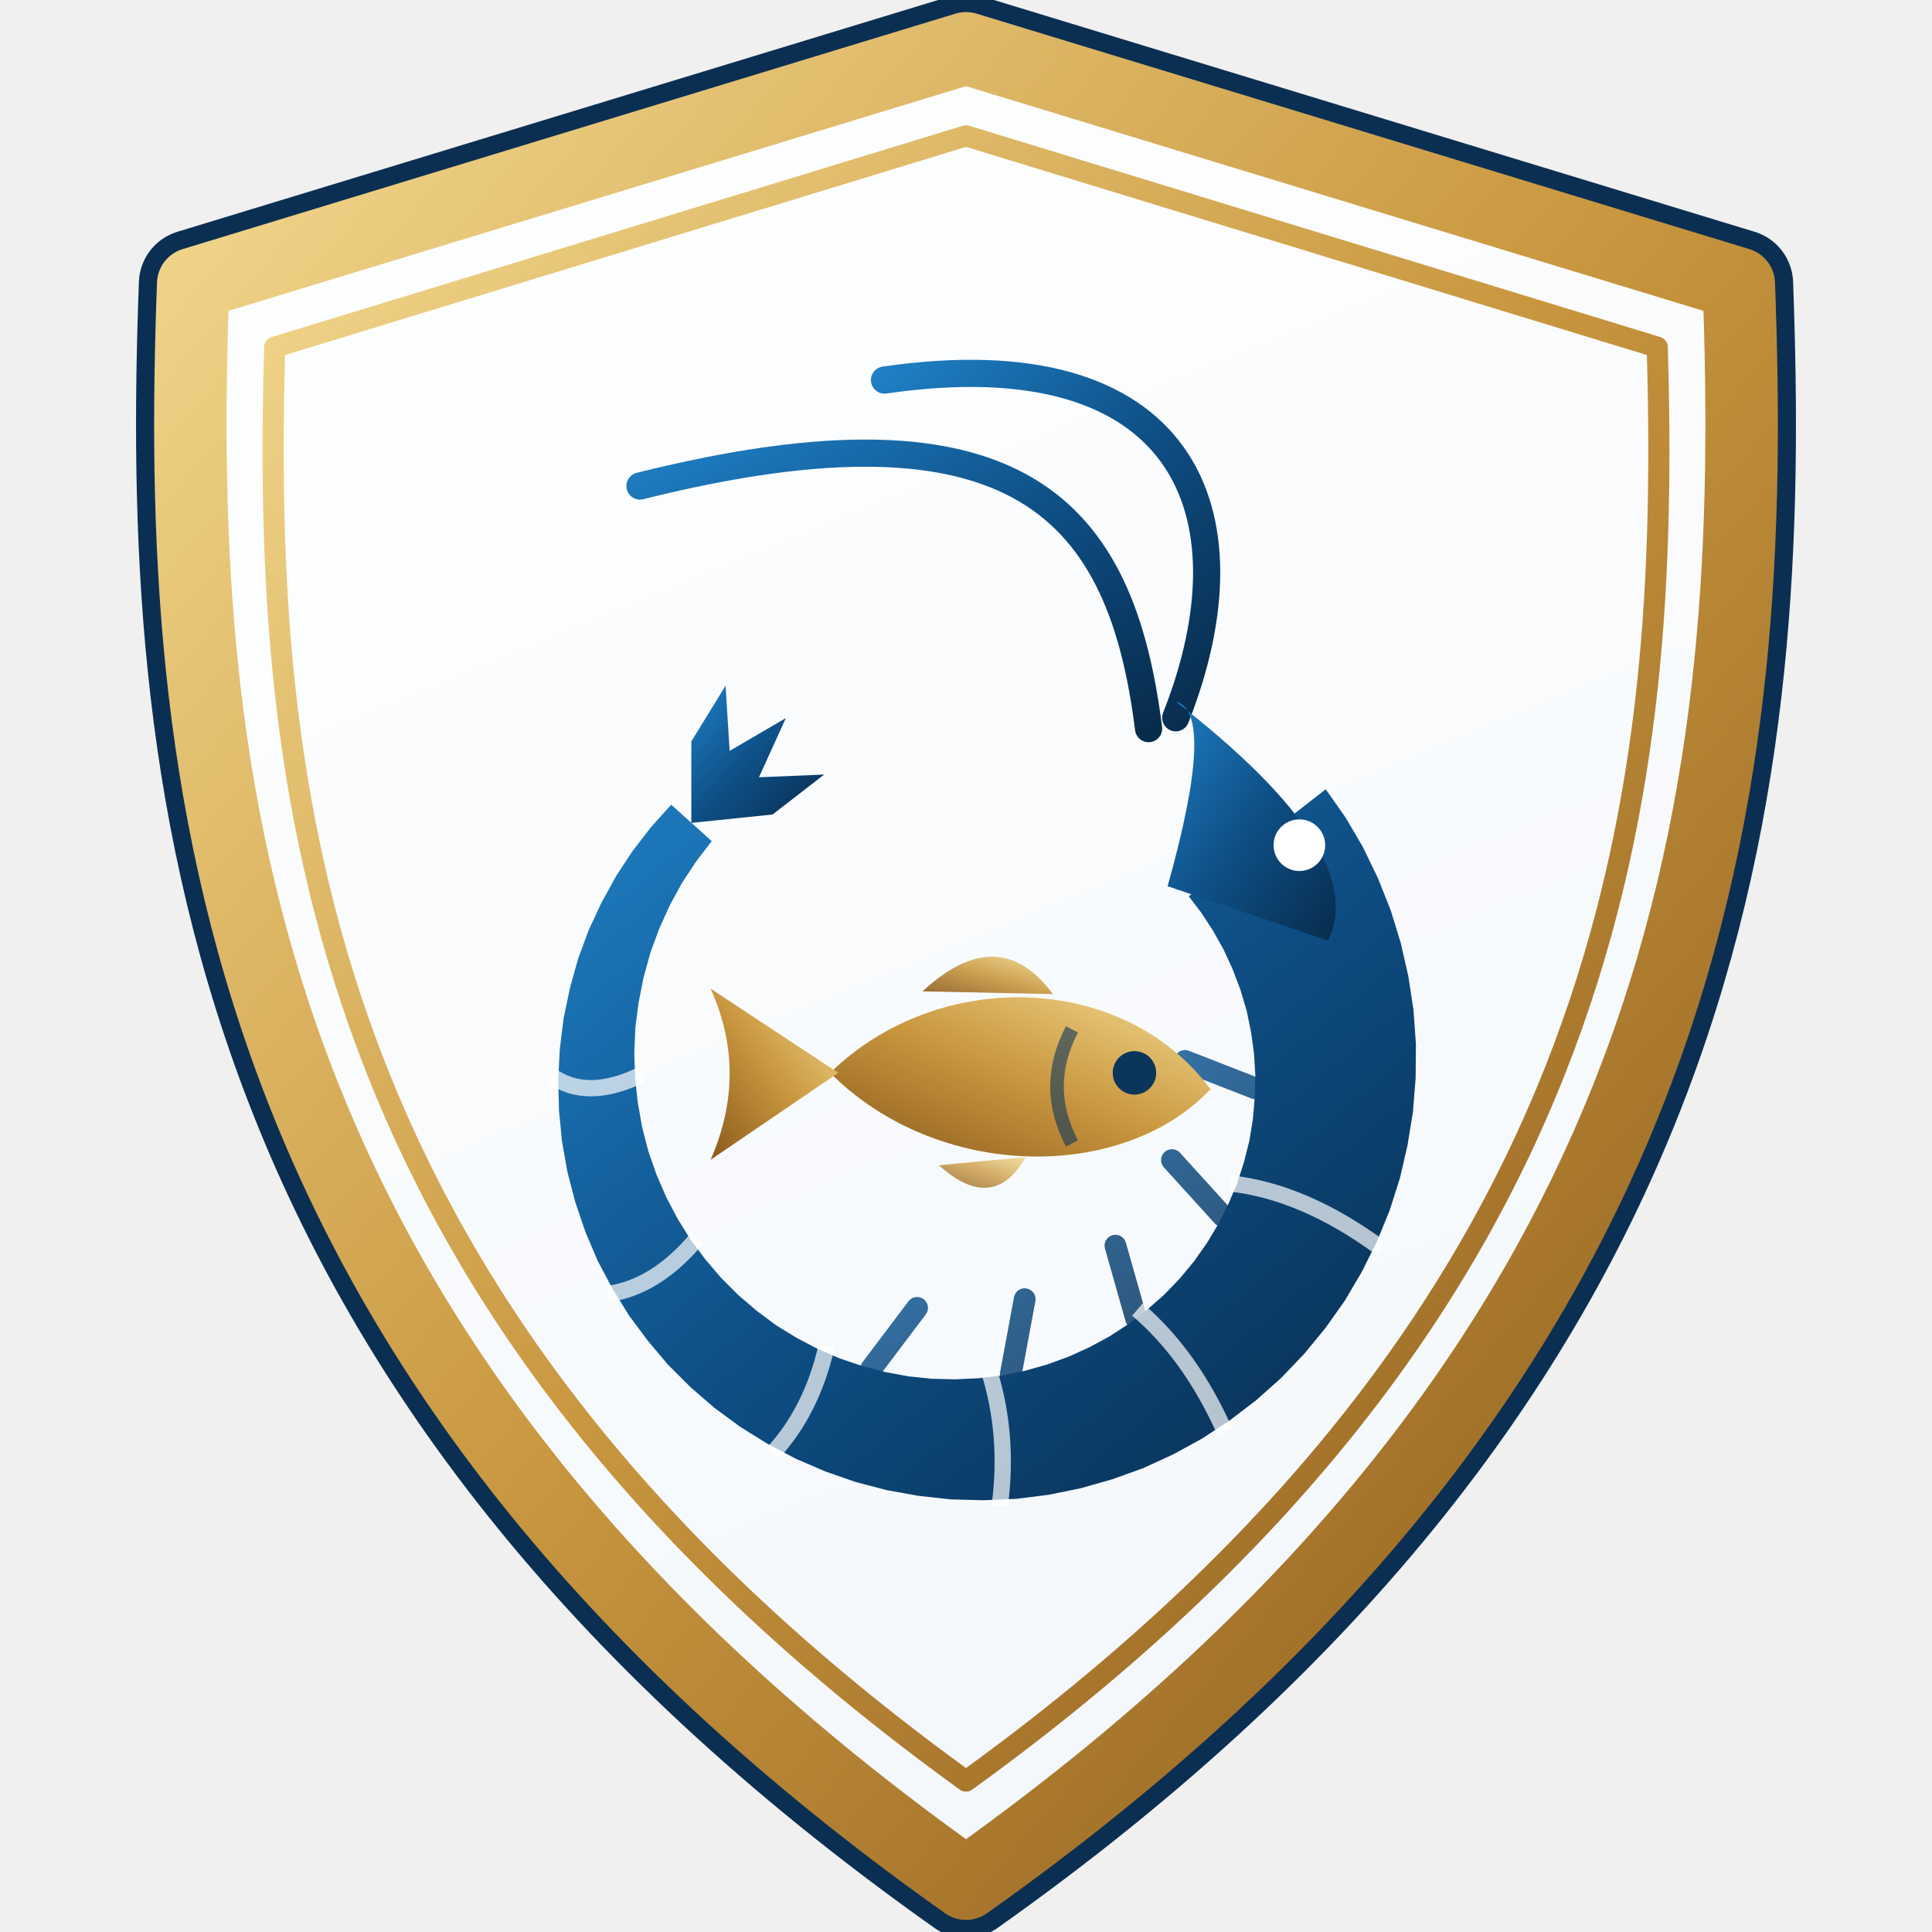
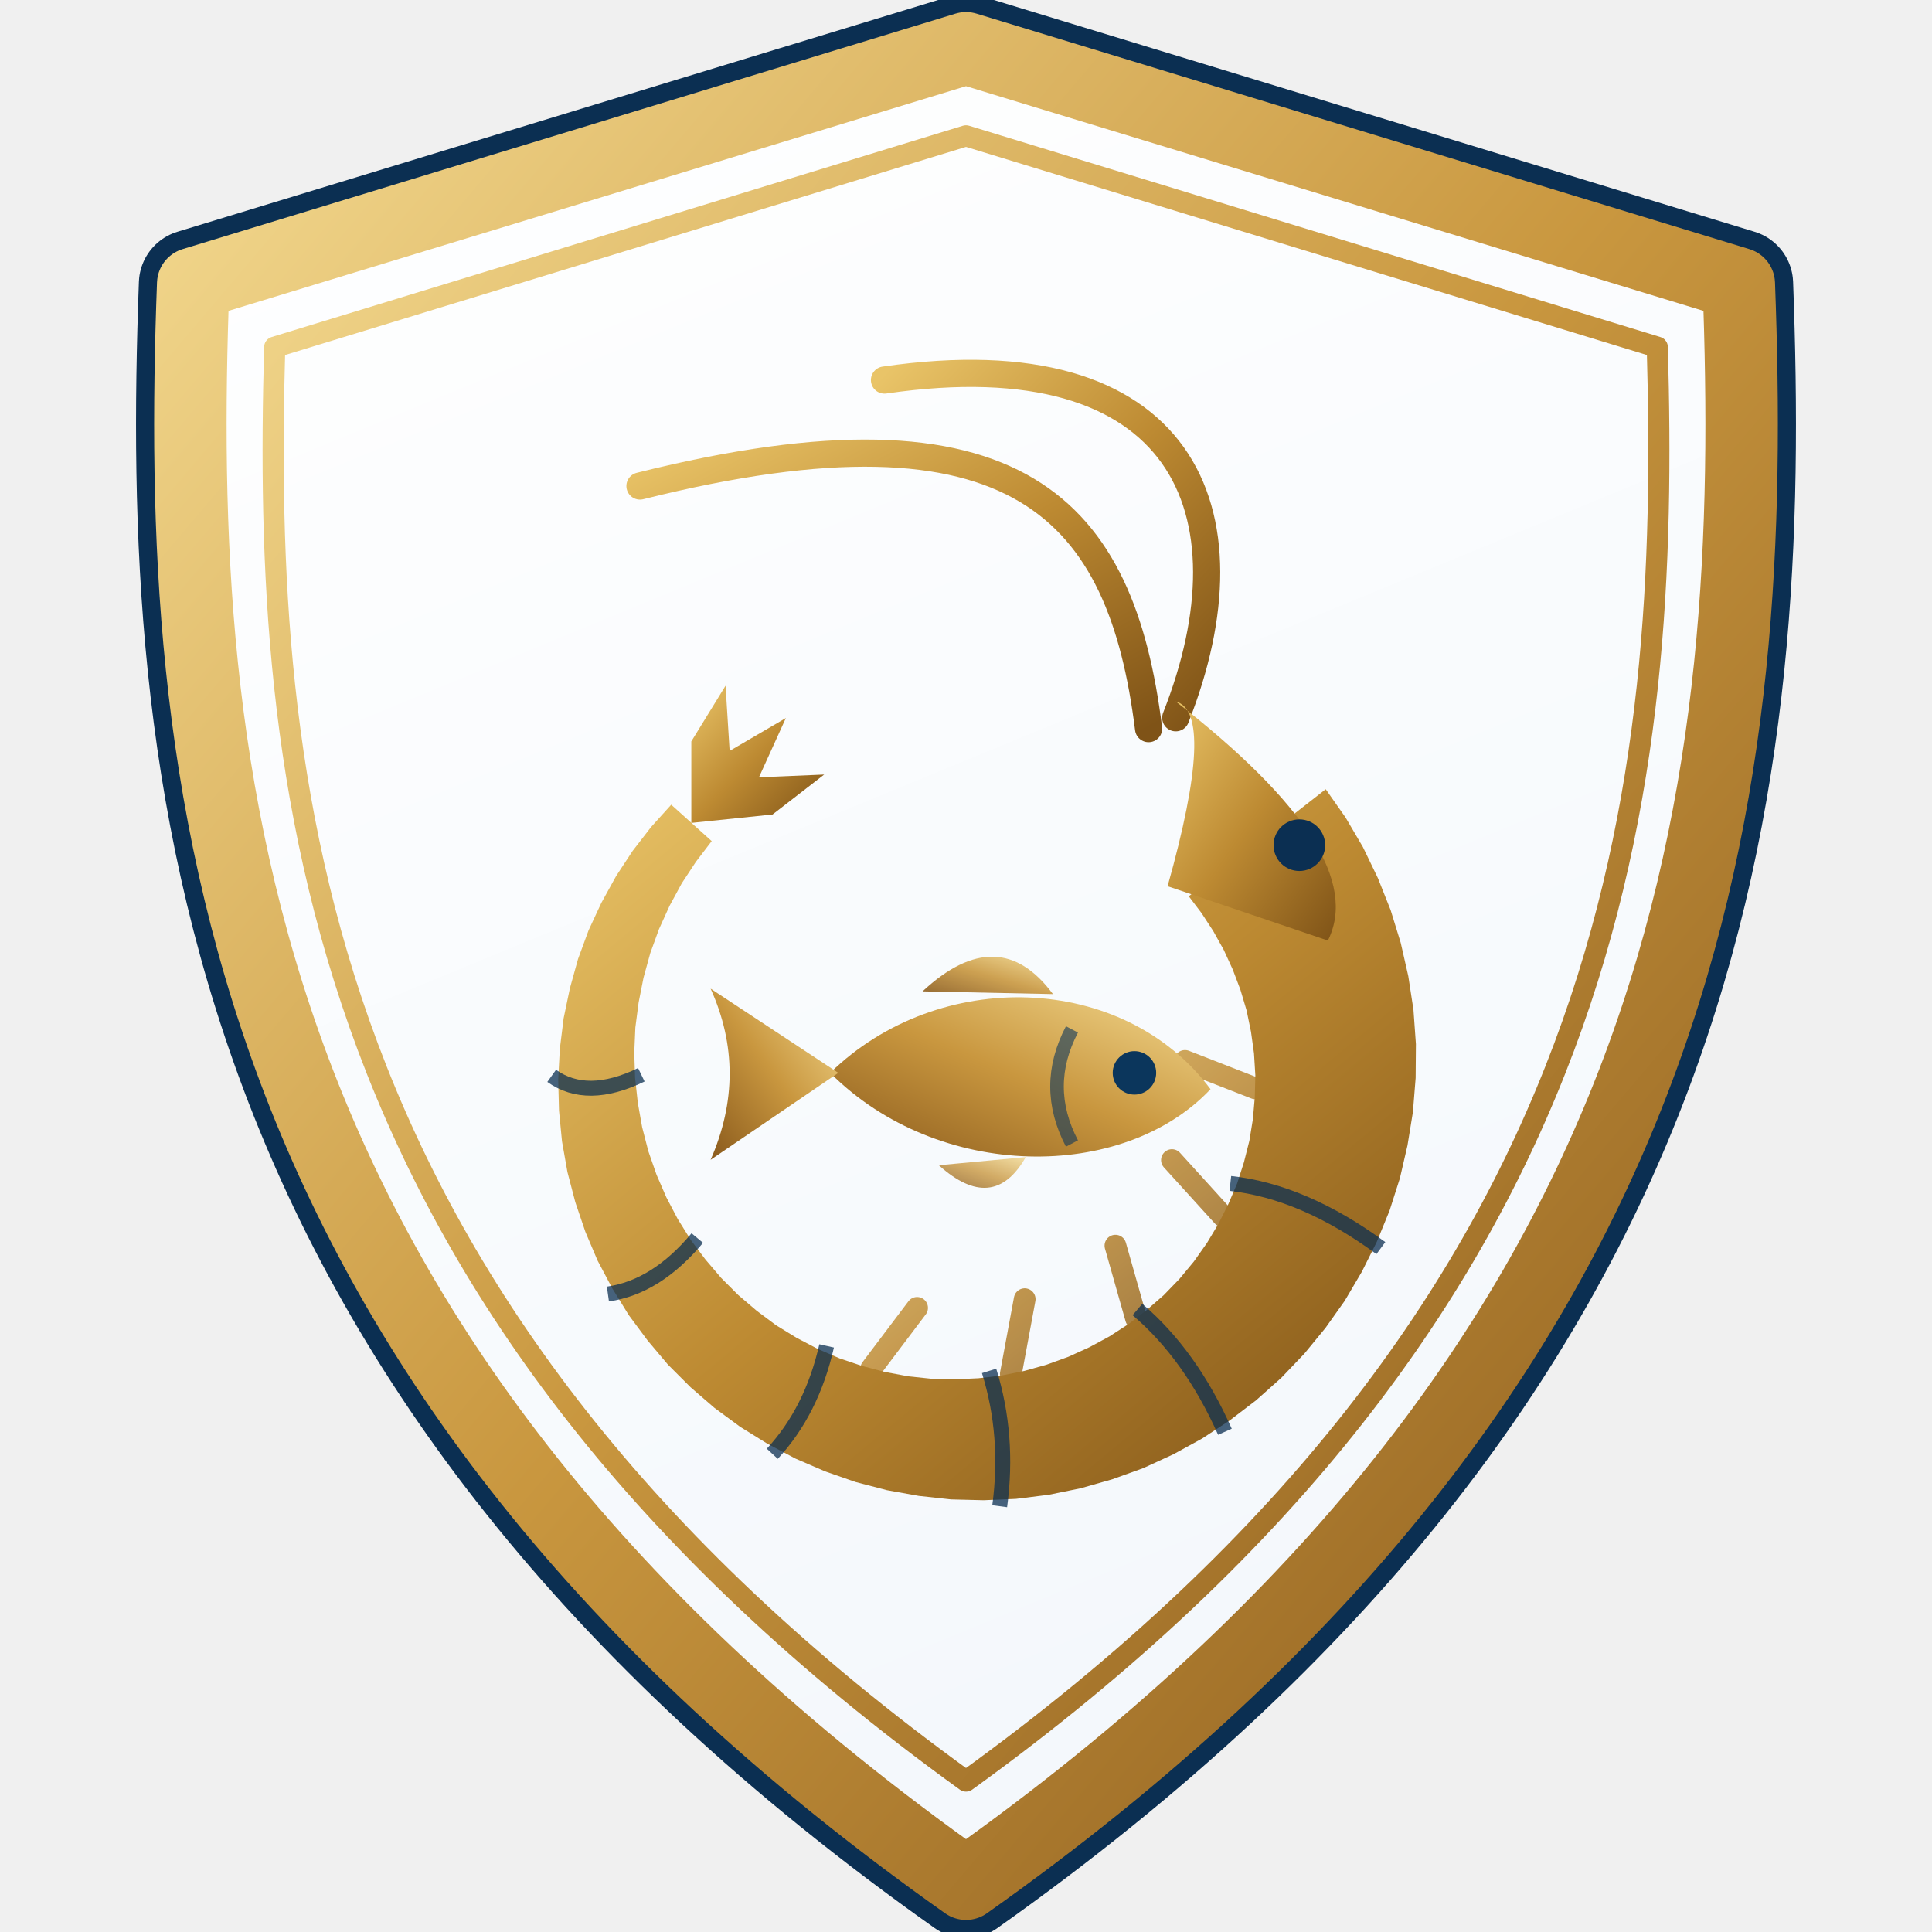
<svg xmlns="http://www.w3.org/2000/svg" viewBox="0 0 64 64" shape-rendering="geometricPrecision">
  <defs>
    <linearGradient id="fg" x1="0" y1="0" x2="1" y2="1">
      <stop offset="0" stop-color="#f3d98f" />
      <stop offset="0.5" stop-color="#c9973f" />
      <stop offset="1" stop-color="#8a5a1c" />
    </linearGradient>
    <linearGradient id="fa" x1="0" y1="0" x2="1" y2="1">
-       <stop offset="0" stop-color="#1f7fc4" />
-       <stop offset="0.5" stop-color="#0e4f86" />
-       <stop offset="1" stop-color="#082c4c" />
+       <stop offset="0" stop-color="#e9c468" />
+       <stop offset="0.5" stop-color="#bd8a32" />
+       <stop offset="1" stop-color="#7f5317" />
    </linearGradient>
    <linearGradient id="fb" x1="0" y1="0" x2="0.35" y2="1">
      <stop offset="0" stop-color="#ffffff" />
      <stop offset="1" stop-color="#f4f8fc" />
    </linearGradient>
  </defs>
  <path d="M32 1.6 L57.6 9.4 C58.2 25.6 56.6 45 32 62.4 C7.4 45 5.8 25.6 6.4 9.4 Z" fill="none" stroke="#0b2f52" stroke-width="3.6" stroke-linejoin="round" />
  <path d="M32 1.6 L57.6 9.4 C58.2 25.6 56.6 45 32 62.4 C7.4 45 5.8 25.6 6.4 9.4 Z" fill="url(#fb)" stroke="url(#fg)" stroke-width="2.4" stroke-linejoin="round" />
  <path d="M32 4.5 L54.9 11.5 C55.3 25.8 53.9 43.2 32 59 C10.1 43.2 8.7 25.8 9.1 11.5 Z" fill="none" stroke="url(#fg)" stroke-width=".7" stroke-linejoin="round" />
  <g transform="translate(32 35) scale(.9) translate(-32 -33)">
    <g fill="none" stroke="url(#fa)" stroke-linecap="round" stroke-width="1">
      <path d="M38.72 20.93 C 37.72 12.93, 34 8.5, 20 12" />
      <path d="M39.72 20.53 C 42.72 12.93, 40 6.5, 29 8.1" />
    </g>
    <path d="M42.65 34.17 L40.06 33.16 M41.45 38.87 L39.58 36.81 M38.26 42.64 L37.5 39.96 M33.65 44.68 L34.16 41.93 M28.51 44.49 L30.2 42.25" fill="none" stroke="url(#fa)" stroke-width=".8" stroke-linecap="round" opacity=".85" />
    <path d="M21.89 24.4 L21.89 21.4 L23.15 19.35 L23.3 21.75 Z M21.89 24.4 L23.3 21.75 L25.37 20.54 L24.38 22.72 Z M21.89 24.4 L24.38 22.72 L26.78 22.62 L24.88 24.09 Z" fill="url(#fa)" />
    <path d="M45.24 23.16 L45.97 24.2 L46.61 25.29 L47.16 26.43 L47.63 27.61 L48 28.81 L48.28 30.04 L48.47 31.28 L48.56 32.54 L48.55 33.79 L48.45 35.04 L48.25 36.27 L47.97 37.48 L47.59 38.67 L47.12 39.82 L46.57 40.92 L45.94 41.99 L45.23 42.99 L44.45 43.94 L43.6 44.83 L42.68 45.65 L41.71 46.39 L40.69 47.06 L39.63 47.64 L38.52 48.15 L37.38 48.56 L36.22 48.89 L35.04 49.13 L33.84 49.28 L32.65 49.33 L31.45 49.3 L30.26 49.17 L29.09 48.96 L27.94 48.66 L26.82 48.27 L25.73 47.8 L24.69 47.25 L23.69 46.63 L22.74 45.93 L21.86 45.17 L21.03 44.34 L20.28 43.45 L19.59 42.52 L18.98 41.53 L18.44 40.51 L17.99 39.45 L17.62 38.36 L17.33 37.25 L17.13 36.12 L17.02 34.99 L16.99 33.85 L17.05 32.72 L17.19 31.59 L17.42 30.49 L17.72 29.41 L18.11 28.35 L18.58 27.34 L19.12 26.36 L19.73 25.43 L20.41 24.55 L21.15 23.73 L22.64 25.07 L22.06 25.83 L21.54 26.62 L21.09 27.45 L20.7 28.31 L20.38 29.19 L20.13 30.1 L19.95 31.01 L19.83 31.93 L19.79 32.86 L19.82 33.78 L19.92 34.7 L20.08 35.6 L20.31 36.49 L20.61 37.35 L20.97 38.18 L21.39 38.98 L21.87 39.75 L22.41 40.47 L22.99 41.15 L23.62 41.78 L24.3 42.36 L25.01 42.89 L25.76 43.35 L26.54 43.76 L27.35 44.11 L28.18 44.39 L29.02 44.61 L29.88 44.77 L30.74 44.86 L31.6 44.88 L32.46 44.84 L33.31 44.74 L34.15 44.57 L34.97 44.34 L35.77 44.05 L36.54 43.7 L37.28 43.3 L37.99 42.84 L38.65 42.33 L39.28 41.78 L39.86 41.18 L40.39 40.54 L40.87 39.86 L41.29 39.16 L41.66 38.42 L41.98 37.67 L42.23 36.89 L42.43 36.1 L42.56 35.3 L42.63 34.49 L42.65 33.69 L42.6 32.88 L42.49 32.09 L42.33 31.31 L42.1 30.54 L41.82 29.8 L41.49 29.08 L41.1 28.38 L40.67 27.72 L40.2 27.1 Z" fill="url(#fa)" />
    <path d="M39.42 26.73 Q41.22 20.33 39.72 19.93 Q46.92 25.53 45.32 28.73 Z" fill="url(#fa)" />
-     <path d="M47.27 40.05 Q44.44 37.97 41.73 37.67 M41.53 46.81 Q40.27 43.98 38.31 42.31 M33.24 49.55 Q33.59 46.95 32.85 44.57 M24.87 47.62 Q26.33 46.04 26.87 43.65 M18.82 41.74 Q20.6 41.49 22.11 39.68 M16.75 33.71 Q18.05 34.64 20.05 33.67" fill="none" stroke="#ffffff" stroke-width=".6" opacity=".7" />
-     <circle cx="44.27" cy="25.22" r=".95" fill="#ffffff" />
+     <path d="M47.27 40.05 Q44.44 37.97 41.73 37.67 M41.53 46.81 Q40.27 43.98 38.31 42.31 M33.24 49.55 Q33.59 46.95 32.85 44.57 M24.87 47.62 Q26.33 46.04 26.87 43.65 M18.82 41.74 Q20.6 41.49 22.11 39.68 M16.75 33.71 Q18.05 34.64 20.05 33.67" fill="none" stroke="#0b2f52" stroke-width=".55" opacity=".75" />
+     <circle cx="44.27" cy="25.22" r=".95" fill="#0b2f52" />
    <g transform="matrix(-1 0 0 1 63.6 0)">
      <g fill="url(#fg)">
        <path d="M22.6 34.2 C 25.8 29.9, 32.6 29.7, 36.6 33.6 C 32.6 37.6, 25.8 37.6, 22.6 34.2 Z" />
        <path d="M36.3 33.6 L 41 30.5 Q 39.6 33.6 41 36.8 Z" />
        <path d="M28.4 30.7 Q 30.4 28 33.2 30.6 Z" opacity=".9" />
        <path d="M29.4 36.7 Q 30.6 38.8 32.6 37 Z" opacity=".8" />
      </g>
      <circle cx="25.4" cy="33.6" r=".8" fill="#0b365c" />
      <path d="M27.7 32 q1.1 2.1 0 4.2" stroke="#0b365c" stroke-width=".5" fill="none" opacity=".6" />
    </g>
  </g>
</svg>
